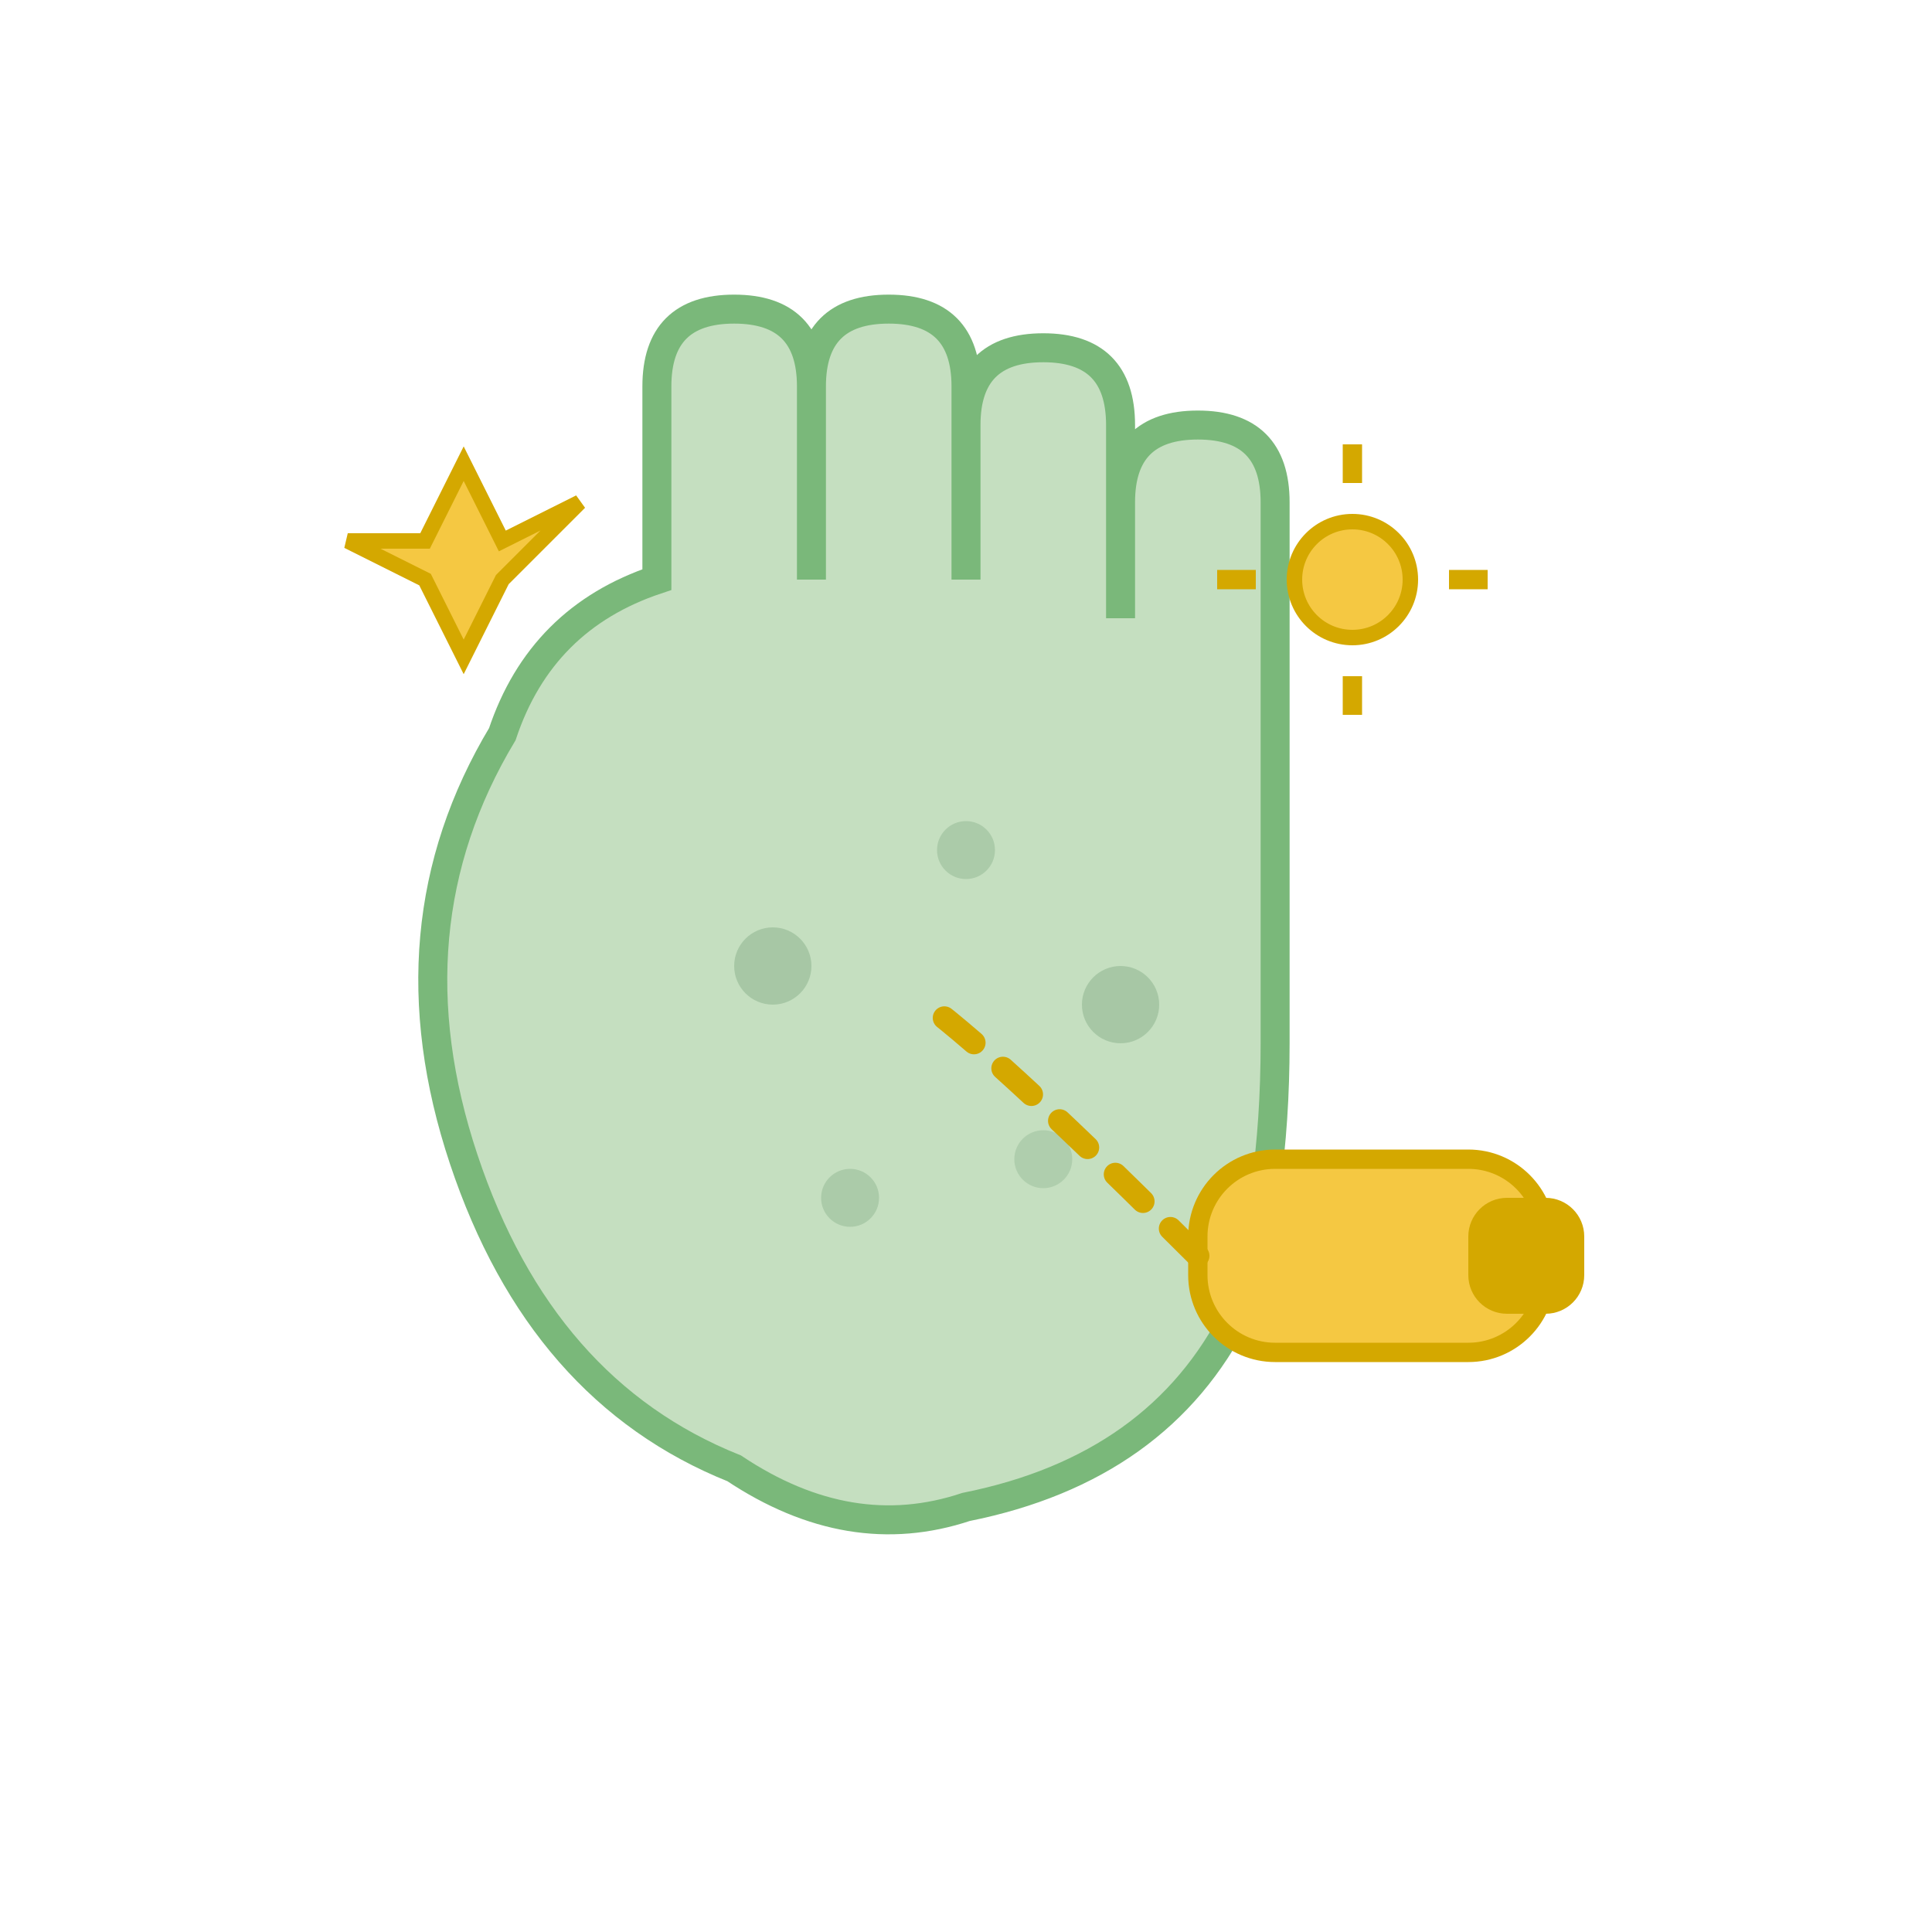
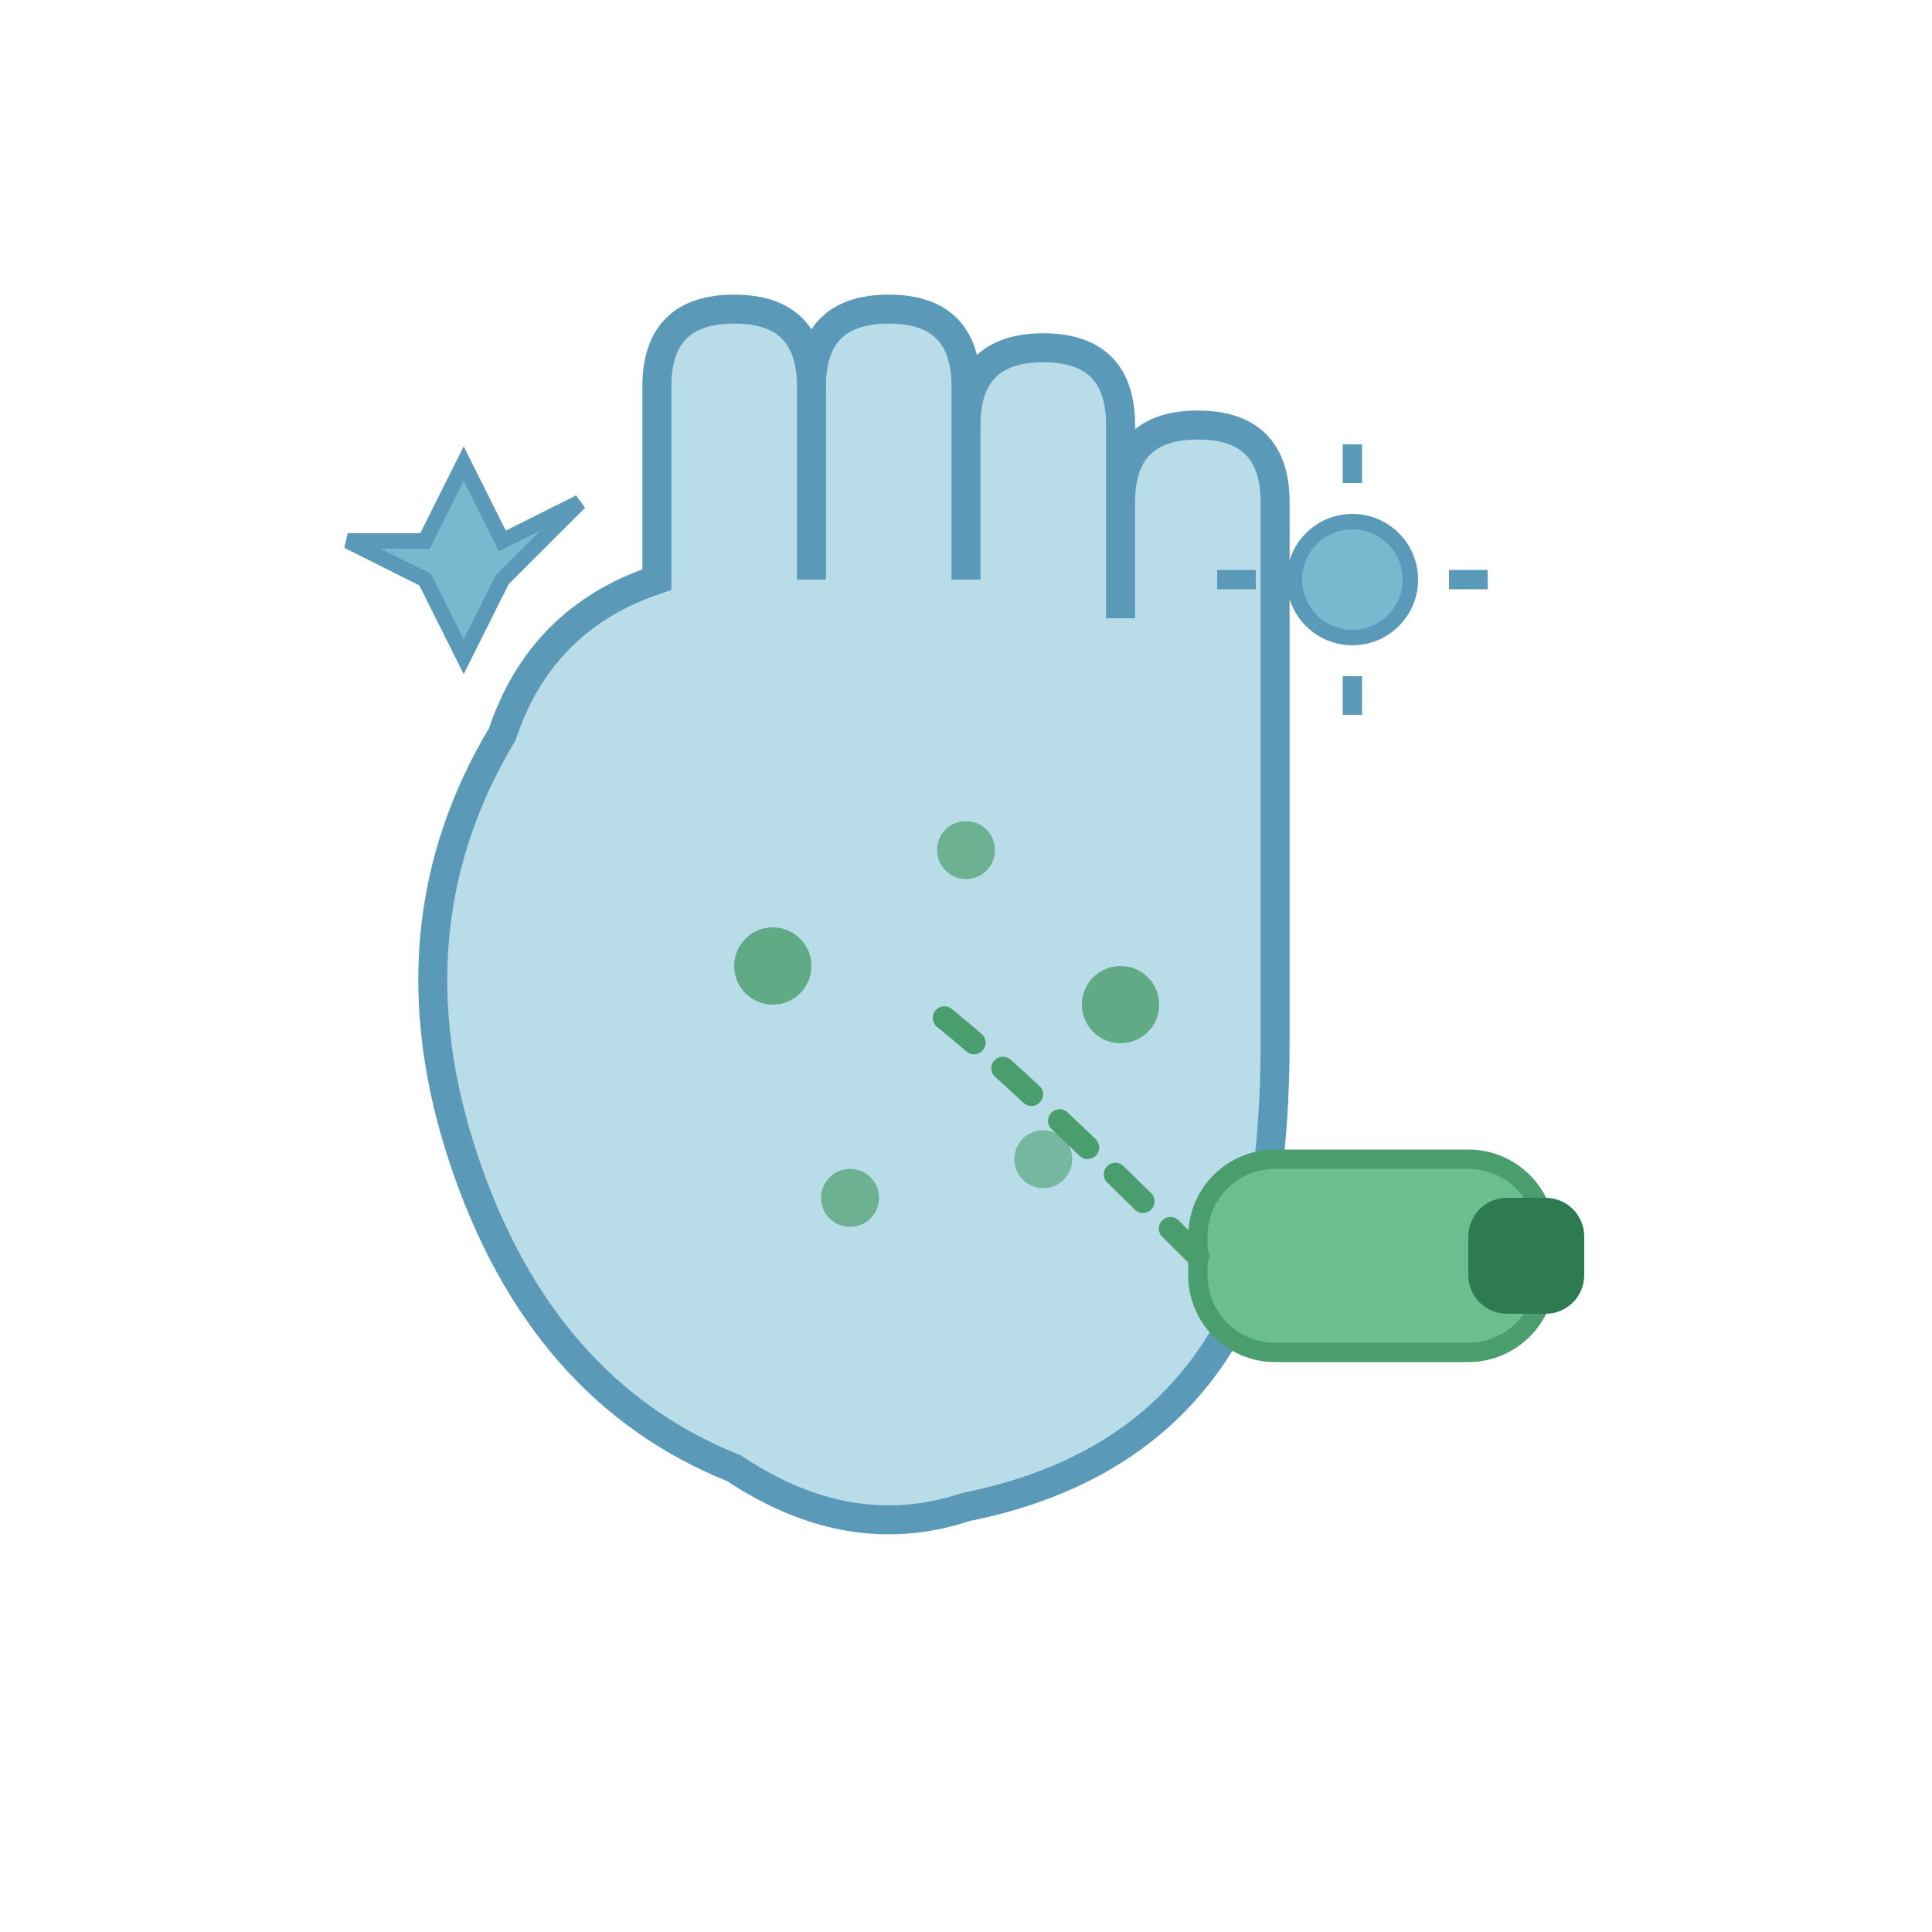
<svg xmlns="http://www.w3.org/2000/svg" width="180" height="180" viewBox="0 0 100 100" fill="none">
-   <path d="M38 76 Q28 72 24 60 Q20 48 26 38 Q28 32 34 30 L34 20 Q34 16 38 16 Q42 16 42 20 L42 30 L42 20 Q42 16 46 16 Q50 16 50 20 L50 30 L50 22 Q50 18 54 18 Q58 18 58 22 L58 32 L58 26 Q58 22 62 22 Q66 22 66 26 L66 54 Q66 62 64 68 Q60 76 50 78 Q44 80 38 76 Z" fill="#c5dfc0" stroke="#7ab87a" stroke-width="1.5" />
-   <circle cx="40" cy="50" r="2" fill="#9abe9a" opacity="0.7" />
-   <circle cx="50" cy="44" r="1.5" fill="#9abe9a" opacity="0.6" />
-   <circle cx="58" cy="52" r="2" fill="#9abe9a" opacity="0.7" />
-   <circle cx="44" cy="62" r="1.5" fill="#9abe9a" opacity="0.6" />
-   <circle cx="54" cy="60" r="1.5" fill="#9abe9a" opacity="0.5" />
-   <rect x="62" y="60" width="18" height="10" rx="4" fill="#f5c842" stroke="#d4a800" stroke-width="1" />
-   <rect x="76" y="62" width="6" height="6" rx="2" fill="#d4a800" />
-   <path d="M62 65 Q52 55 48 52" stroke="#d4a800" stroke-width="1.2" fill="none" stroke-linecap="round" stroke-dasharray="2 2" />
-   <path d="M22 28 L24 24 L26 28 L30 26 L26 30 L24 34 L22 30 L18 28 Z" fill="#f5c842" stroke="#d4a800" stroke-width="0.8" />
-   <circle cx="70" cy="30" r="3" fill="#f5c842" stroke="#d4a800" stroke-width="0.8" />
-   <line x1="70" y1="25" x2="70" y2="23" stroke="#d4a800" stroke-width="1" />
-   <line x1="70" y1="35" x2="70" y2="37" stroke="#d4a800" stroke-width="1" />
-   <line x1="65" y1="30" x2="63" y2="30" stroke="#d4a800" stroke-width="1" />
-   <line x1="75" y1="30" x2="77" y2="30" stroke="#d4a800" stroke-width="1" />
+   <path d="M38 76 Q28 72 24 60 Q20 48 26 38 Q28 32 34 30 L34 20 Q34 16 38 16 Q42 16 42 20 L42 30 L42 20 Q42 16 46 16 Q50 16 50 20 L50 30 L50 22 Q50 18 54 18 Q58 18 58 22 L58 32 L58 26 Q58 22 62 22 Q66 22 66 26 L66 54 Q66 62 64 68 Q60 76 50 78 Q44 80 38 76 Z" fill="#b8dce8" stroke="#5a9ab8" stroke-width="1.5" />
+   <circle cx="40" cy="50" r="2" fill="#4a9e6e" opacity="0.8" />
+   <circle cx="50" cy="44" r="1.5" fill="#4a9e6e" opacity="0.7" />
+   <circle cx="58" cy="52" r="2" fill="#4a9e6e" opacity="0.8" />
+   <circle cx="44" cy="62" r="1.5" fill="#4a9e6e" opacity="0.7" />
+   <circle cx="54" cy="60" r="1.5" fill="#4a9e6e" opacity="0.6" />
+   <rect x="62" y="60" width="18" height="10" rx="4" fill="#6bbf8e" stroke="#4a9e6e" stroke-width="1" />
+   <rect x="76" y="62" width="6" height="6" rx="2" fill="#2e7a52" />
+   <path d="M62 65 Q52 55 48 52" stroke="#4a9e6e" stroke-width="1.2" fill="none" stroke-linecap="round" stroke-dasharray="2 2" />
+   <path d="M22 28 L24 24 L26 28 L30 26 L26 30 L24 34 L22 30 L18 28 Z" fill="#7ab8d0" stroke="#5a9ab8" stroke-width="0.8" />
+   <circle cx="70" cy="30" r="3" fill="#7ab8d0" stroke="#5a9ab8" stroke-width="0.8" />
+   <line x1="70" y1="25" x2="70" y2="23" stroke="#5a9ab8" stroke-width="1" />
+   <line x1="70" y1="35" x2="70" y2="37" stroke="#5a9ab8" stroke-width="1" />
+   <line x1="65" y1="30" x2="63" y2="30" stroke="#5a9ab8" stroke-width="1" />
+   <line x1="75" y1="30" x2="77" y2="30" stroke="#5a9ab8" stroke-width="1" />
</svg>
